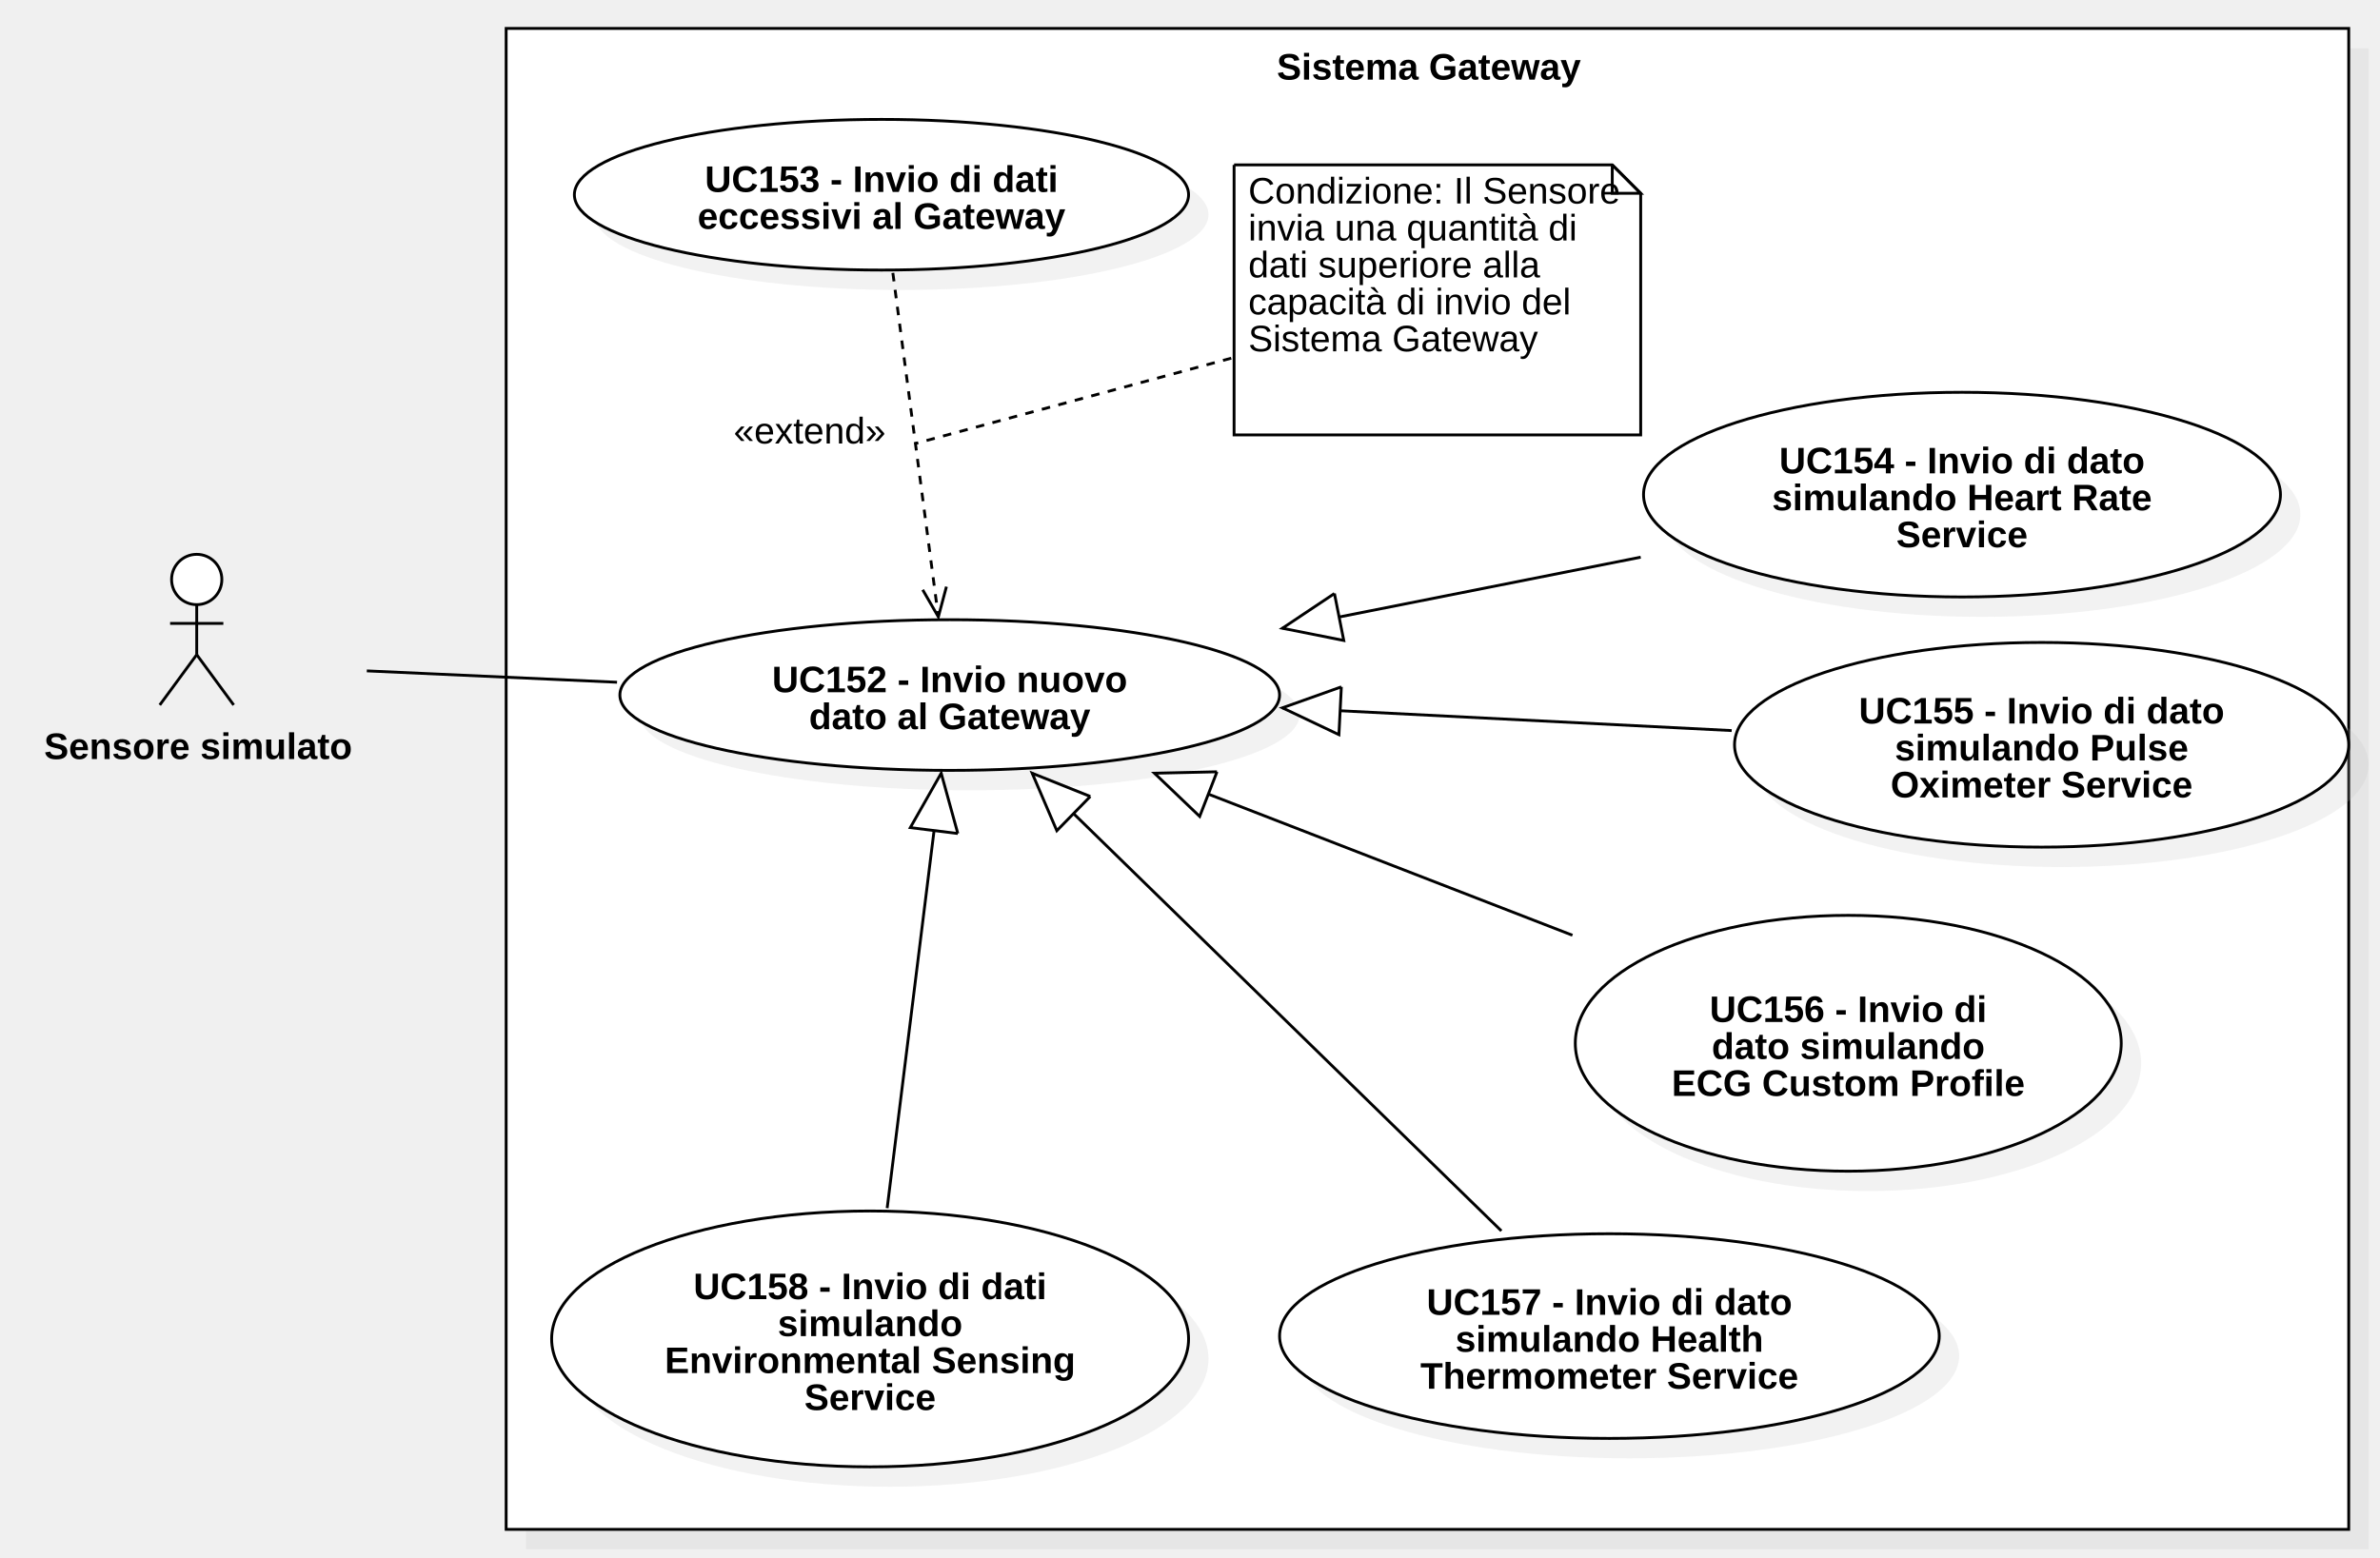
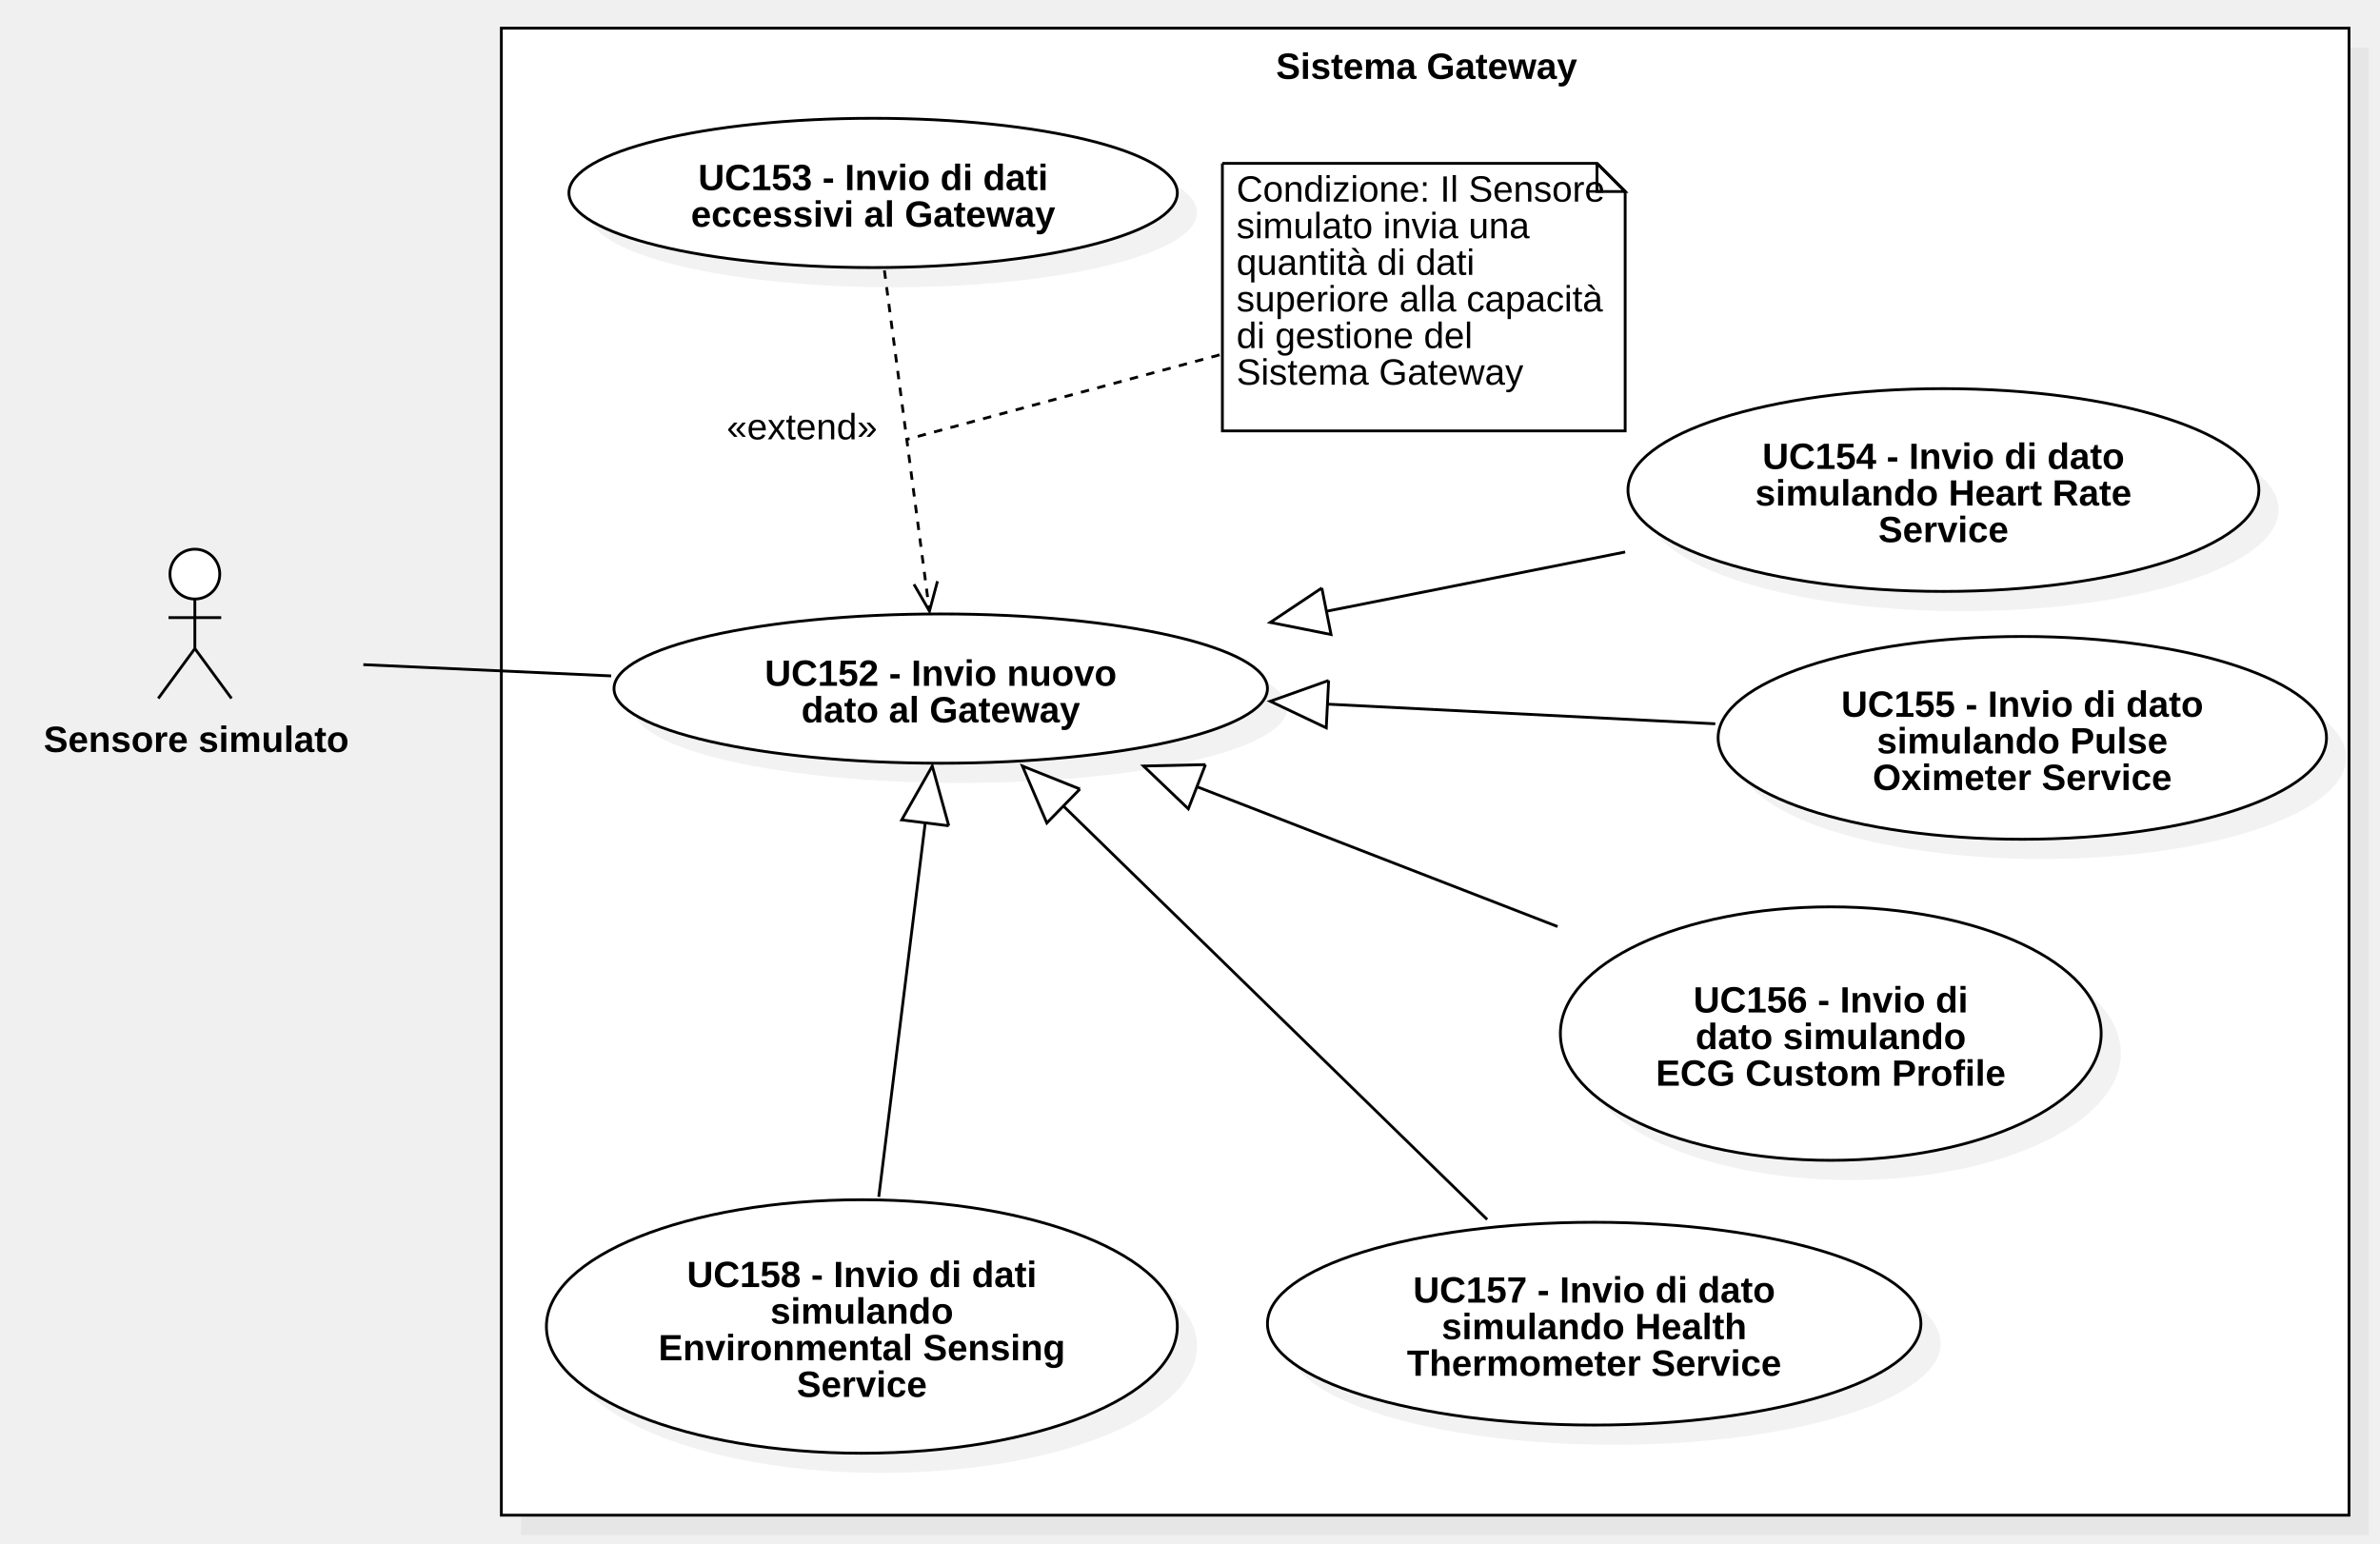
- <svg xmlns="http://www.w3.org/2000/svg" version="1.1" width="837" height="548">
+ <svg xmlns="http://www.w3.org/2000/svg" version="1.1" width="845" height="548">
  <defs />
  <g>
    <g>
-       <rect fill="#C0C0C0" stroke="none" x="402" y="131" width="648" height="528" transform="matrix(1 0 0 1 -217 -114)" fill-opacity="0.2" />
-     </g>
-     <g>
-       <rect fill="#ffffff" stroke="none" x="395" y="124" width="648" height="528" transform="matrix(1 0 0 1 -217 -114)" />
-     </g>
-     <g>
-       <path fill="none" stroke="#000000" paint-order="fill stroke markers" d=" M 178 10 L 826 10 L 826 538 L 178 538 L 178 10 Z Z" stroke-miterlimit="10" stroke-dasharray="" />
-     </g>
-     <g>
-       <g>
-         <path fill="none" stroke="none" />
-         <text fill="#000000" stroke="none" font-family="Arial" font-size="13px" font-style="normal" font-weight="bold" text-decoration="undefined" x="719.5" y="137.5" text-anchor="middle" dominant-baseline="central" transform="matrix(1 0 0 1 -217 -114)">Sistema Gateway</text>
+       <rect fill="#C0C0C0" stroke="none" x="412" y="350" width="656" height="528" transform="matrix(1 0 0 1 -227 -333)" fill-opacity="0.2" />
+     </g>
+     <g>
+       <rect fill="#ffffff" stroke="none" x="405" y="343" width="656" height="528" transform="matrix(1 0 0 1 -227 -333)" />
+     </g>
+     <g>
+       <path fill="none" stroke="#000000" paint-order="fill stroke markers" d=" M 178 10 L 834 10 L 834 538 L 178 538 L 178 10 Z Z" stroke-miterlimit="10" stroke-dasharray="" />
+     </g>
+     <g>
+       <g>
+         <path fill="none" stroke="none" />
+         <text fill="#000000" stroke="none" font-family="Arial" font-size="13px" font-style="normal" font-weight="bold" text-decoration="undefined" x="733.5" y="356.5" text-anchor="middle" dominant-baseline="central" transform="matrix(1 0 0 1 -227 -333)">Sistema Gateway</text>
      </g>
    </g>
    <g>
      <path fill="#ffffff" stroke="none" paint-order="stroke fill markers" d=" M 60.344 203.85 C 60.344 198.962 64.301 195 69.184 195 C 74.066 195 78.024 198.962 78.024 203.85 C 78.024 208.738 74.066 212.7 69.184 212.7 C 64.301 212.7 60.344 208.738 60.344 203.85 Z" />
    </g>
    <g>
      <path fill="none" stroke="#000000" paint-order="fill stroke markers" d=" M 60.344 203.85 C 60.344 198.962 64.301 195 69.184 195 C 74.066 195 78.024 198.962 78.024 203.85 C 78.024 208.738 74.066 212.7 69.184 212.7 C 64.301 212.7 60.344 208.738 60.344 203.85 Z" stroke-miterlimit="10" stroke-dasharray="" />
    </g>
    <g>
      <path fill="none" stroke="#000000" paint-order="fill stroke markers" d=" M 69.184 212.7 L 69.184 230.3" stroke-miterlimit="10" stroke-dasharray="" />
    </g>
    <g>
      <path fill="none" stroke="#000000" paint-order="fill stroke markers" d=" M 59.824 219.3 L 78.544 219.3" stroke-miterlimit="10" stroke-dasharray="" />
    </g>
    <g>
      <path fill="none" stroke="#000000" paint-order="fill stroke markers" d=" M 69.184 230.3 L 56.184 248" stroke-miterlimit="10" stroke-dasharray="" />
    </g>
    <g>
      <path fill="none" stroke="#000000" paint-order="fill stroke markers" d=" M 69.184 230.3 L 82.184 248" stroke-miterlimit="10" stroke-dasharray="" />
    </g>
    <g>
      <g>
        <path fill="none" stroke="none" />
-         <text fill="#000000" stroke="none" font-family="Arial" font-size="13px" font-style="normal" font-weight="bold" text-decoration="undefined" x="286.684" y="376.5" text-anchor="middle" dominant-baseline="central" transform="matrix(1 0 0 1 -217 -114)">Sensore simulato</text>
+         <text fill="#000000" stroke="none" font-family="Arial" font-size="13px" font-style="normal" font-weight="bold" text-decoration="undefined" x="296.684" y="595.5" text-anchor="middle" dominant-baseline="central" transform="matrix(1 0 0 1 -227 -333)">Sensore simulato</text>
      </g>
    </g>
    <g>
      <path fill="#C0C0C0" stroke="none" paint-order="stroke fill markers" d=" M 225 251.5 C 225 236.864 276.935 225 341 225 C 405.065 225 457 236.864 457 251.5 C 457 266.136 405.065 278 341 278 C 276.935 278 225 266.136 225 251.5 Z" fill-opacity="0.2" />
    </g>
    <g>
      <path fill="#ffffff" stroke="none" paint-order="stroke fill markers" d=" M 218 244.5 C 218 229.864 269.935 218 334 218 C 398.065 218 450 229.864 450 244.5 C 450 259.136 398.065 271 334 271 C 269.935 271 218 259.136 218 244.5 Z" />
    </g>
    <g>
      <path fill="none" stroke="#000000" paint-order="fill stroke markers" d=" M 218 244.5 C 218 229.864 269.935 218 334 218 C 398.065 218 450 229.864 450 244.5 C 450 259.136 398.065 271 334 271 C 269.935 271 218 259.136 218 244.5 Z" stroke-miterlimit="10" stroke-dasharray="" />
    </g>
    <g>
      <g>
        <path fill="none" stroke="none" />
-         <text fill="#000000" stroke="none" font-family="Arial" font-size="13px" font-style="normal" font-weight="bold" text-decoration="undefined" x="551" y="353" text-anchor="middle" dominant-baseline="central" transform="matrix(1 0 0 1 -217 -114)">UC152 - Invio nuovo</text>
-         <text fill="#000000" stroke="none" font-family="Arial" font-size="13px" font-style="normal" font-weight="bold" text-decoration="undefined" x="551" y="366" text-anchor="middle" dominant-baseline="central" transform="matrix(1 0 0 1 -217 -114)">dato al Gateway</text>
+         <text fill="#000000" stroke="none" font-family="Arial" font-size="13px" font-style="normal" font-weight="bold" text-decoration="undefined" x="561" y="572" text-anchor="middle" dominant-baseline="central" transform="matrix(1 0 0 1 -227 -333)">UC152 - Invio nuovo</text>
+         <text fill="#000000" stroke="none" font-family="Arial" font-size="13px" font-style="normal" font-weight="bold" text-decoration="undefined" x="561" y="585" text-anchor="middle" dominant-baseline="central" transform="matrix(1 0 0 1 -227 -333)">dato al Gateway</text>
      </g>
    </g>
    <g>
      <path fill="#C0C0C0" stroke="none" paint-order="stroke fill markers" d=" M 209 75.5 C 209 60.864 257.353 49 317 49 C 376.647 49 425 60.864 425 75.5 C 425 90.136 376.647 102 317 102 C 257.353 102 209 90.136 209 75.5 Z" fill-opacity="0.2" />
    </g>
    <g>
      <path fill="#ffffff" stroke="none" paint-order="stroke fill markers" d=" M 202 68.5 C 202 53.864 250.353 42 310 42 C 369.647 42 418 53.864 418 68.5 C 418 83.136 369.647 95 310 95 C 250.353 95 202 83.136 202 68.5 Z" />
    </g>
    <g>
      <path fill="none" stroke="#000000" paint-order="fill stroke markers" d=" M 202 68.5 C 202 53.864 250.353 42 310 42 C 369.647 42 418 53.864 418 68.5 C 418 83.136 369.647 95 310 95 C 250.353 95 202 83.136 202 68.5 Z" stroke-miterlimit="10" stroke-dasharray="" />
    </g>
    <g>
      <g>
        <path fill="none" stroke="none" />
-         <text fill="#000000" stroke="none" font-family="Arial" font-size="13px" font-style="normal" font-weight="bold" text-decoration="undefined" x="527" y="177" text-anchor="middle" dominant-baseline="central" transform="matrix(1 0 0 1 -217 -114)">UC153 - Invio di dati</text>
-         <text fill="#000000" stroke="none" font-family="Arial" font-size="13px" font-style="normal" font-weight="bold" text-decoration="undefined" x="527" y="190" text-anchor="middle" dominant-baseline="central" transform="matrix(1 0 0 1 -217 -114)">eccessivi al Gateway</text>
+         <text fill="#000000" stroke="none" font-family="Arial" font-size="13px" font-style="normal" font-weight="bold" text-decoration="undefined" x="537" y="396" text-anchor="middle" dominant-baseline="central" transform="matrix(1 0 0 1 -227 -333)">UC153 - Invio di dati</text>
+         <text fill="#000000" stroke="none" font-family="Arial" font-size="13px" font-style="normal" font-weight="bold" text-decoration="undefined" x="537" y="409" text-anchor="middle" dominant-baseline="central" transform="matrix(1 0 0 1 -227 -333)">eccessivi al Gateway</text>
      </g>
    </g>
    <g>
      <path fill="none" stroke="#000000" paint-order="fill stroke markers" d=" M 314 96 L 330 217" stroke-miterlimit="10" stroke-dasharray="3" />
    </g>
    <g>
      <path fill="none" stroke="#000000" paint-order="fill stroke markers" d=" M 324.495 207.477 L 330 217 L 332.841 206.373" stroke-miterlimit="10" stroke-dasharray="" />
    </g>
    <g>
-       <rect fill="#ffffff" stroke="none" x="475" y="259" width="53.492" height="13" transform="matrix(1 0 0 1 -217 -114)" />
-     </g>
-     <g>
-       <g>
-         <path fill="none" stroke="none" />
-         <text fill="#000000" stroke="none" font-family="Arial" font-size="13px" font-style="normal" font-weight="normal" text-decoration="undefined" x="501.746" y="265.5" text-anchor="middle" dominant-baseline="central" transform="matrix(1 0 0 1 -217 -114)">«extend»</text>
+       <rect fill="#ffffff" stroke="none" x="485" y="478" width="53.492" height="13" transform="matrix(1 0 0 1 -227 -333)" />
+     </g>
+     <g>
+       <g>
+         <path fill="none" stroke="none" />
+         <text fill="#000000" stroke="none" font-family="Arial" font-size="13px" font-style="normal" font-weight="normal" text-decoration="undefined" x="511.746" y="484.5" text-anchor="middle" dominant-baseline="central" transform="matrix(1 0 0 1 -227 -333)">«extend»</text>
      </g>
    </g>
    <g>
      <path fill="none" stroke="#000000" paint-order="fill stroke markers" d=" M 129 236 L 217 240" stroke-miterlimit="10" stroke-dasharray="" />
    </g>
    <g>
      <path fill="none" stroke="#000000" paint-order="fill stroke markers" d=" M 577 196 L 451 221" stroke-miterlimit="10" stroke-dasharray="" />
    </g>
    <g>
      <path fill="#FFFFFF" stroke="none" paint-order="stroke fill markers" d=" M 469.298 208.786 L 451 221 L 472.575 225.302" />
    </g>
    <g>
      <path fill="none" stroke="#000000" paint-order="fill stroke markers" d=" M 469.298 208.786 L 451 221 L 472.575 225.302 L 469.298 208.786" stroke-miterlimit="10" stroke-dasharray="" />
    </g>
    <g>
      <path fill="none" stroke="#000000" paint-order="fill stroke markers" d=" M 609 257 L 451 249" stroke-miterlimit="10" stroke-dasharray="" />
    </g>
    <g>
      <path fill="#FFFFFF" stroke="none" paint-order="stroke fill markers" d=" M 471.725 241.62 L 451 249 L 470.874 258.436" />
    </g>
    <g>
      <path fill="none" stroke="#000000" paint-order="fill stroke markers" d=" M 471.725 241.62 L 451 249 L 470.874 258.436 L 471.725 241.62" stroke-miterlimit="10" stroke-dasharray="" />
    </g>
    <g>
      <path fill="#C0C0C0" stroke="none" paint-order="stroke fill markers" d=" M 561 374 C 561 349.147 603.981 329 657 329 C 710.019 329 753 349.147 753 374 C 753 398.853 710.019 419 657 419 C 603.981 419 561 398.853 561 374 Z" fill-opacity="0.2" />
    </g>
    <g>
      <path fill="#ffffff" stroke="none" paint-order="stroke fill markers" d=" M 554 367 C 554 342.147 596.981 322 650 322 C 703.019 322 746 342.147 746 367 C 746 391.853 703.019 412 650 412 C 596.981 412 554 391.853 554 367 Z" />
    </g>
    <g>
      <path fill="none" stroke="#000000" paint-order="fill stroke markers" d=" M 554 367 C 554 342.147 596.981 322 650 322 C 703.019 322 746 342.147 746 367 C 746 391.853 703.019 412 650 412 C 596.981 412 554 391.853 554 367 Z" stroke-miterlimit="10" stroke-dasharray="" />
    </g>
    <g>
      <g>
        <path fill="none" stroke="none" />
-         <text fill="#000000" stroke="none" font-family="Arial" font-size="13px" font-style="normal" font-weight="bold" text-decoration="undefined" x="867" y="469" text-anchor="middle" dominant-baseline="central" transform="matrix(1 0 0 1 -217 -114)">UC156 - Invio di</text>
-         <text fill="#000000" stroke="none" font-family="Arial" font-size="13px" font-style="normal" font-weight="bold" text-decoration="undefined" x="867" y="482" text-anchor="middle" dominant-baseline="central" transform="matrix(1 0 0 1 -217 -114)">dato simulando</text>
-         <text fill="#000000" stroke="none" font-family="Arial" font-size="13px" font-style="normal" font-weight="bold" text-decoration="undefined" x="867" y="495" text-anchor="middle" dominant-baseline="central" transform="matrix(1 0 0 1 -217 -114)">ECG Custom Profile</text>
+         <text fill="#000000" stroke="none" font-family="Arial" font-size="13px" font-style="normal" font-weight="bold" text-decoration="undefined" x="877" y="688" text-anchor="middle" dominant-baseline="central" transform="matrix(1 0 0 1 -227 -333)">UC156 - Invio di</text>
+         <text fill="#000000" stroke="none" font-family="Arial" font-size="13px" font-style="normal" font-weight="bold" text-decoration="undefined" x="877" y="701" text-anchor="middle" dominant-baseline="central" transform="matrix(1 0 0 1 -227 -333)">dato simulando</text>
+         <text fill="#000000" stroke="none" font-family="Arial" font-size="13px" font-style="normal" font-weight="bold" text-decoration="undefined" x="877" y="714" text-anchor="middle" dominant-baseline="central" transform="matrix(1 0 0 1 -227 -333)">ECG Custom Profile</text>
      </g>
    </g>
    <g>
      <path fill="none" stroke="#000000" paint-order="fill stroke markers" d=" M 553 329 L 406 272" stroke-miterlimit="10" stroke-dasharray="" />
    </g>
    <g>
      <path fill="#FFFFFF" stroke="none" paint-order="stroke fill markers" d=" M 427.994 271.499 L 406 272 L 421.907 287.198" />
    </g>
    <g>
      <path fill="none" stroke="#000000" paint-order="fill stroke markers" d=" M 427.994 271.499 L 406 272 L 421.907 287.198 L 427.994 271.499" stroke-miterlimit="10" stroke-dasharray="" />
    </g>
    <g>
      <path fill="#C0C0C0" stroke="none" paint-order="stroke fill markers" d=" M 457 477 C 457 457.118 508.935 441 573 441 C 637.065 441 689 457.118 689 477 C 689 496.882 637.065 513 573 513 C 508.935 513 457 496.882 457 477 Z" fill-opacity="0.2" />
    </g>
    <g>
      <path fill="#ffffff" stroke="none" paint-order="stroke fill markers" d=" M 450 470 C 450 450.118 501.935 434 566 434 C 630.065 434 682 450.118 682 470 C 682 489.882 630.065 506 566 506 C 501.935 506 450 489.882 450 470 Z" />
    </g>
    <g>
      <path fill="none" stroke="#000000" paint-order="fill stroke markers" d=" M 450 470 C 450 450.118 501.935 434 566 434 C 630.065 434 682 450.118 682 470 C 682 489.882 630.065 506 566 506 C 501.935 506 450 489.882 450 470 Z" stroke-miterlimit="10" stroke-dasharray="" />
    </g>
    <g>
      <g>
        <path fill="none" stroke="none" />
-         <text fill="#000000" stroke="none" font-family="Arial" font-size="13px" font-style="normal" font-weight="bold" text-decoration="undefined" x="783" y="572" text-anchor="middle" dominant-baseline="central" transform="matrix(1 0 0 1 -217 -114)">UC157 - Invio di dato</text>
-         <text fill="#000000" stroke="none" font-family="Arial" font-size="13px" font-style="normal" font-weight="bold" text-decoration="undefined" x="783" y="585" text-anchor="middle" dominant-baseline="central" transform="matrix(1 0 0 1 -217 -114)">simulando Health</text>
-         <text fill="#000000" stroke="none" font-family="Arial" font-size="13px" font-style="normal" font-weight="bold" text-decoration="undefined" x="783" y="598" text-anchor="middle" dominant-baseline="central" transform="matrix(1 0 0 1 -217 -114)">Thermometer Service</text>
+         <text fill="#000000" stroke="none" font-family="Arial" font-size="13px" font-style="normal" font-weight="bold" text-decoration="undefined" x="793" y="791" text-anchor="middle" dominant-baseline="central" transform="matrix(1 0 0 1 -227 -333)">UC157 - Invio di dato</text>
+         <text fill="#000000" stroke="none" font-family="Arial" font-size="13px" font-style="normal" font-weight="bold" text-decoration="undefined" x="793" y="804" text-anchor="middle" dominant-baseline="central" transform="matrix(1 0 0 1 -227 -333)">simulando Health</text>
+         <text fill="#000000" stroke="none" font-family="Arial" font-size="13px" font-style="normal" font-weight="bold" text-decoration="undefined" x="793" y="817" text-anchor="middle" dominant-baseline="central" transform="matrix(1 0 0 1 -227 -333)">Thermometer Service</text>
      </g>
    </g>
    <g>
      <path fill="none" stroke="#000000" paint-order="fill stroke markers" d=" M 528 433 L 363 272" stroke-miterlimit="10" stroke-dasharray="" />
    </g>
    <g>
      <path fill="#FFFFFF" stroke="none" paint-order="stroke fill markers" d=" M 383.427 280.169 L 363 272 L 371.668 292.221" />
    </g>
    <g>
      <path fill="none" stroke="#000000" paint-order="fill stroke markers" d=" M 383.427 280.169 L 363 272 L 371.668 292.221 L 383.427 280.169" stroke-miterlimit="10" stroke-dasharray="" />
    </g>
    <g>
      <path fill="#C0C0C0" stroke="none" paint-order="stroke fill markers" d=" M 201 478 C 201 453.147 251.144 433 313 433 C 374.856 433 425 453.147 425 478 C 425 502.853 374.856 523 313 523 C 251.144 523 201 502.853 201 478 Z" fill-opacity="0.2" />
    </g>
    <g>
      <path fill="#ffffff" stroke="none" paint-order="stroke fill markers" d=" M 194 471 C 194 446.147 244.144 426 306 426 C 367.856 426 418 446.147 418 471 C 418 495.853 367.856 516 306 516 C 244.144 516 194 495.853 194 471 Z" />
    </g>
    <g>
      <path fill="none" stroke="#000000" paint-order="fill stroke markers" d=" M 194 471 C 194 446.147 244.144 426 306 426 C 367.856 426 418 446.147 418 471 C 418 495.853 367.856 516 306 516 C 244.144 516 194 495.853 194 471 Z" stroke-miterlimit="10" stroke-dasharray="" />
    </g>
    <g>
      <g>
        <path fill="none" stroke="none" />
-         <text fill="#000000" stroke="none" font-family="Arial" font-size="13px" font-style="normal" font-weight="bold" text-decoration="undefined" x="523" y="566.5" text-anchor="middle" dominant-baseline="central" transform="matrix(1 0 0 1 -217 -114)">UC158 - Invio di dati</text>
-         <text fill="#000000" stroke="none" font-family="Arial" font-size="13px" font-style="normal" font-weight="bold" text-decoration="undefined" x="523" y="579.5" text-anchor="middle" dominant-baseline="central" transform="matrix(1 0 0 1 -217 -114)">simulando</text>
-         <text fill="#000000" stroke="none" font-family="Arial" font-size="13px" font-style="normal" font-weight="bold" text-decoration="undefined" x="523" y="592.5" text-anchor="middle" dominant-baseline="central" transform="matrix(1 0 0 1 -217 -114)">Environmental Sensing</text>
-         <text fill="#000000" stroke="none" font-family="Arial" font-size="13px" font-style="normal" font-weight="bold" text-decoration="undefined" x="523" y="605.5" text-anchor="middle" dominant-baseline="central" transform="matrix(1 0 0 1 -217 -114)">Service</text>
+         <text fill="#000000" stroke="none" font-family="Arial" font-size="13px" font-style="normal" font-weight="bold" text-decoration="undefined" x="533" y="785.5" text-anchor="middle" dominant-baseline="central" transform="matrix(1 0 0 1 -227 -333)">UC158 - Invio di dati</text>
+         <text fill="#000000" stroke="none" font-family="Arial" font-size="13px" font-style="normal" font-weight="bold" text-decoration="undefined" x="533" y="798.5" text-anchor="middle" dominant-baseline="central" transform="matrix(1 0 0 1 -227 -333)">simulando</text>
+         <text fill="#000000" stroke="none" font-family="Arial" font-size="13px" font-style="normal" font-weight="bold" text-decoration="undefined" x="533" y="811.5" text-anchor="middle" dominant-baseline="central" transform="matrix(1 0 0 1 -227 -333)">Environmental Sensing</text>
+         <text fill="#000000" stroke="none" font-family="Arial" font-size="13px" font-style="normal" font-weight="bold" text-decoration="undefined" x="533" y="824.5" text-anchor="middle" dominant-baseline="central" transform="matrix(1 0 0 1 -227 -333)">Service</text>
      </g>
    </g>
    <g>
      <path fill="none" stroke="#000000" paint-order="fill stroke markers" d=" M 312 425 L 331 272" stroke-miterlimit="10" stroke-dasharray="" />
    </g>
    <g>
      <path fill="#FFFFFF" stroke="none" paint-order="stroke fill markers" d=" M 336.85 293.208 L 331 272 L 320.14 291.133" />
    </g>
    <g>
      <path fill="none" stroke="#000000" paint-order="fill stroke markers" d=" M 336.85 293.208 L 331 272 L 320.14 291.133 L 336.85 293.208" stroke-miterlimit="10" stroke-dasharray="" />
    </g>
    <g>
      <path fill="#C0C0C0" stroke="none" paint-order="stroke fill markers" d=" M 617 269 C 617 249.118 665.353 233 725 233 C 784.647 233 833 249.118 833 269 C 833 288.882 784.647 305 725 305 C 665.353 305 617 288.882 617 269 Z" fill-opacity="0.2" />
    </g>
    <g>
      <path fill="#ffffff" stroke="none" paint-order="stroke fill markers" d=" M 610 262 C 610 242.118 658.353 226 718 226 C 777.647 226 826 242.118 826 262 C 826 281.882 777.647 298 718 298 C 658.353 298 610 281.882 610 262 Z" />
    </g>
    <g>
      <path fill="none" stroke="#000000" paint-order="fill stroke markers" d=" M 610 262 C 610 242.118 658.353 226 718 226 C 777.647 226 826 242.118 826 262 C 826 281.882 777.647 298 718 298 C 658.353 298 610 281.882 610 262 Z" stroke-miterlimit="10" stroke-dasharray="" />
    </g>
    <g>
      <g>
        <path fill="none" stroke="none" />
-         <text fill="#000000" stroke="none" font-family="Arial" font-size="13px" font-style="normal" font-weight="bold" text-decoration="undefined" x="935" y="364" text-anchor="middle" dominant-baseline="central" transform="matrix(1 0 0 1 -217 -114)">UC155 - Invio di dato</text>
-         <text fill="#000000" stroke="none" font-family="Arial" font-size="13px" font-style="normal" font-weight="bold" text-decoration="undefined" x="935" y="377" text-anchor="middle" dominant-baseline="central" transform="matrix(1 0 0 1 -217 -114)">simulando Pulse</text>
-         <text fill="#000000" stroke="none" font-family="Arial" font-size="13px" font-style="normal" font-weight="bold" text-decoration="undefined" x="935" y="390" text-anchor="middle" dominant-baseline="central" transform="matrix(1 0 0 1 -217 -114)">Oximeter Service</text>
+         <text fill="#000000" stroke="none" font-family="Arial" font-size="13px" font-style="normal" font-weight="bold" text-decoration="undefined" x="945" y="583" text-anchor="middle" dominant-baseline="central" transform="matrix(1 0 0 1 -227 -333)">UC155 - Invio di dato</text>
+         <text fill="#000000" stroke="none" font-family="Arial" font-size="13px" font-style="normal" font-weight="bold" text-decoration="undefined" x="945" y="596" text-anchor="middle" dominant-baseline="central" transform="matrix(1 0 0 1 -227 -333)">simulando Pulse</text>
+         <text fill="#000000" stroke="none" font-family="Arial" font-size="13px" font-style="normal" font-weight="bold" text-decoration="undefined" x="945" y="609" text-anchor="middle" dominant-baseline="central" transform="matrix(1 0 0 1 -227 -333)">Oximeter Service</text>
      </g>
    </g>
    <g>
      <path fill="#C0C0C0" stroke="none" paint-order="stroke fill markers" d=" M 585 181 C 585 161.118 635.144 145 697 145 C 758.856 145 809 161.118 809 181 C 809 200.882 758.856 217 697 217 C 635.144 217 585 200.882 585 181 Z" fill-opacity="0.2" />
    </g>
    <g>
      <path fill="#ffffff" stroke="none" paint-order="stroke fill markers" d=" M 578 174 C 578 154.118 628.144 138 690 138 C 751.856 138 802 154.118 802 174 C 802 193.882 751.856 210 690 210 C 628.144 210 578 193.882 578 174 Z" />
    </g>
    <g>
      <path fill="none" stroke="#000000" paint-order="fill stroke markers" d=" M 578 174 C 578 154.118 628.144 138 690 138 C 751.856 138 802 154.118 802 174 C 802 193.882 751.856 210 690 210 C 628.144 210 578 193.882 578 174 Z" stroke-miterlimit="10" stroke-dasharray="" />
    </g>
    <g>
      <g>
        <path fill="none" stroke="none" />
-         <text fill="#000000" stroke="none" font-family="Arial" font-size="13px" font-style="normal" font-weight="bold" text-decoration="undefined" x="907" y="276" text-anchor="middle" dominant-baseline="central" transform="matrix(1 0 0 1 -217 -114)">UC154 - Invio di dato</text>
-         <text fill="#000000" stroke="none" font-family="Arial" font-size="13px" font-style="normal" font-weight="bold" text-decoration="undefined" x="907" y="289" text-anchor="middle" dominant-baseline="central" transform="matrix(1 0 0 1 -217 -114)">simulando Heart Rate</text>
-         <text fill="#000000" stroke="none" font-family="Arial" font-size="13px" font-style="normal" font-weight="bold" text-decoration="undefined" x="907" y="302" text-anchor="middle" dominant-baseline="central" transform="matrix(1 0 0 1 -217 -114)">Service</text>
+         <text fill="#000000" stroke="none" font-family="Arial" font-size="13px" font-style="normal" font-weight="bold" text-decoration="undefined" x="917" y="495" text-anchor="middle" dominant-baseline="central" transform="matrix(1 0 0 1 -227 -333)">UC154 - Invio di dato</text>
+         <text fill="#000000" stroke="none" font-family="Arial" font-size="13px" font-style="normal" font-weight="bold" text-decoration="undefined" x="917" y="508" text-anchor="middle" dominant-baseline="central" transform="matrix(1 0 0 1 -227 -333)">simulando Heart Rate</text>
+         <text fill="#000000" stroke="none" font-family="Arial" font-size="13px" font-style="normal" font-weight="bold" text-decoration="undefined" x="917" y="521" text-anchor="middle" dominant-baseline="central" transform="matrix(1 0 0 1 -227 -333)">Service</text>
      </g>
    </g>
    <g>
      <path fill="#ffffff" stroke="none" paint-order="stroke fill markers" d=" M 434 58 L 567 58 L 577 68 L 577 153 L 434 153 L 434 58" />
    </g>
    <g>
      <path fill="none" stroke="#000000" paint-order="fill stroke markers" d=" M 434 58 L 567 58 L 577 68 L 577 153 L 434 153 L 434 58 L 434 58" stroke-miterlimit="10" stroke-dasharray="" />
    </g>
    <g>
      <path fill="none" stroke="#000000" paint-order="fill stroke markers" d=" M 567 58 L 567 68 L 577 68 L 567 58" stroke-miterlimit="10" stroke-dasharray="" />
    </g>
    <g>
      <g>
        <path fill="none" stroke="none" />
-         <text fill="#000000" stroke="none" font-family="Arial" font-size="13px" font-style="normal" font-weight="normal" text-decoration="undefined" x="656" y="177" text-anchor="start" dominant-baseline="text-before-edge" transform="matrix(1 0 0 1 -217 -114)">Condizione: Il Sensore</text>
-         <text fill="#000000" stroke="none" font-family="Arial" font-size="13px" font-style="normal" font-weight="normal" text-decoration="undefined" x="656" y="190" text-anchor="start" dominant-baseline="text-before-edge" transform="matrix(1 0 0 1 -217 -114)">invia una quantità di</text>
-         <text fill="#000000" stroke="none" font-family="Arial" font-size="13px" font-style="normal" font-weight="normal" text-decoration="undefined" x="656" y="203" text-anchor="start" dominant-baseline="text-before-edge" transform="matrix(1 0 0 1 -217 -114)">dati superiore alla</text>
-         <text fill="#000000" stroke="none" font-family="Arial" font-size="13px" font-style="normal" font-weight="normal" text-decoration="undefined" x="656" y="216" text-anchor="start" dominant-baseline="text-before-edge" transform="matrix(1 0 0 1 -217 -114)">capacità di invio del</text>
-         <text fill="#000000" stroke="none" font-family="Arial" font-size="13px" font-style="normal" font-weight="normal" text-decoration="undefined" x="656" y="229" text-anchor="start" dominant-baseline="text-before-edge" transform="matrix(1 0 0 1 -217 -114)">Sistema Gateway</text>
+         <text fill="#000000" stroke="none" font-family="Arial" font-size="13px" font-style="normal" font-weight="normal" text-decoration="undefined" x="666" y="396" text-anchor="start" dominant-baseline="text-before-edge" transform="matrix(1 0 0 1 -227 -333)">Condizione: Il Sensore</text>
+         <text fill="#000000" stroke="none" font-family="Arial" font-size="13px" font-style="normal" font-weight="normal" text-decoration="undefined" x="666" y="409" text-anchor="start" dominant-baseline="text-before-edge" transform="matrix(1 0 0 1 -227 -333)">simulato invia una</text>
+         <text fill="#000000" stroke="none" font-family="Arial" font-size="13px" font-style="normal" font-weight="normal" text-decoration="undefined" x="666" y="422" text-anchor="start" dominant-baseline="text-before-edge" transform="matrix(1 0 0 1 -227 -333)">quantità di dati</text>
+         <text fill="#000000" stroke="none" font-family="Arial" font-size="13px" font-style="normal" font-weight="normal" text-decoration="undefined" x="666" y="435" text-anchor="start" dominant-baseline="text-before-edge" transform="matrix(1 0 0 1 -227 -333)">superiore alla capacità</text>
+         <text fill="#000000" stroke="none" font-family="Arial" font-size="13px" font-style="normal" font-weight="normal" text-decoration="undefined" x="666" y="448" text-anchor="start" dominant-baseline="text-before-edge" transform="matrix(1 0 0 1 -227 -333)">di gestione del</text>
+         <text fill="#000000" stroke="none" font-family="Arial" font-size="13px" font-style="normal" font-weight="normal" text-decoration="undefined" x="666" y="461" text-anchor="start" dominant-baseline="text-before-edge" transform="matrix(1 0 0 1 -227 -333)">Sistema Gateway</text>
      </g>
    </g>
    <g>
      <g>
        <path fill="none" stroke="none" />
      </g>
    </g>
    <g>
      <path fill="none" stroke="#000000" paint-order="fill stroke markers" d=" M 433 126 L 322 156" stroke-miterlimit="10" stroke-dasharray="3" />
    </g>
  </g>
</svg>
